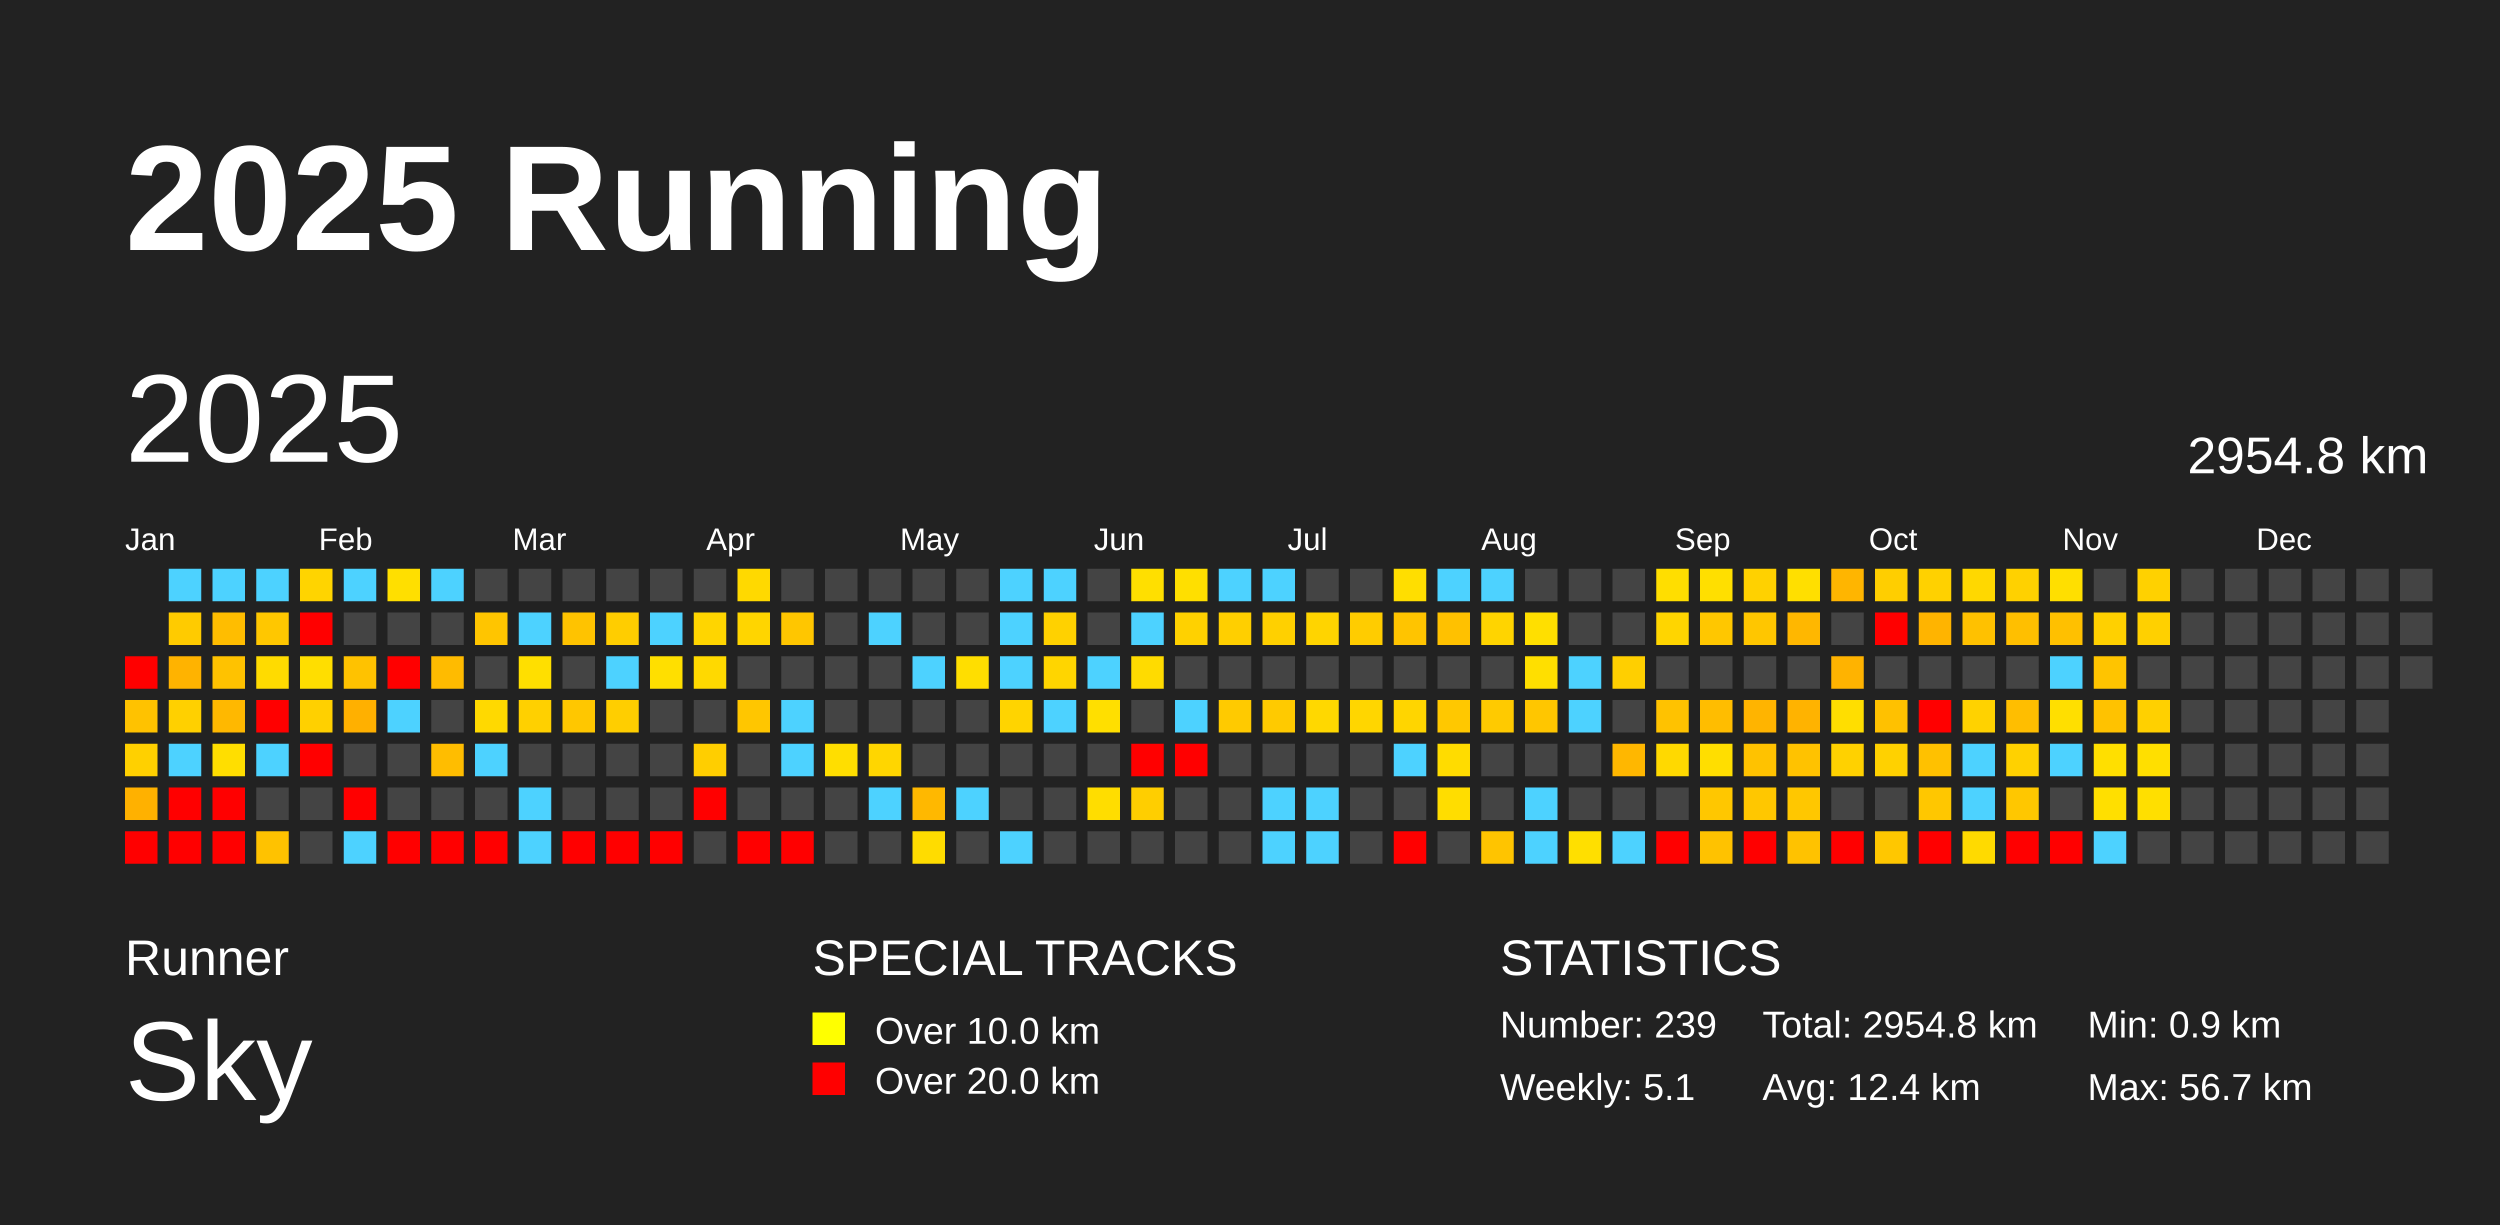
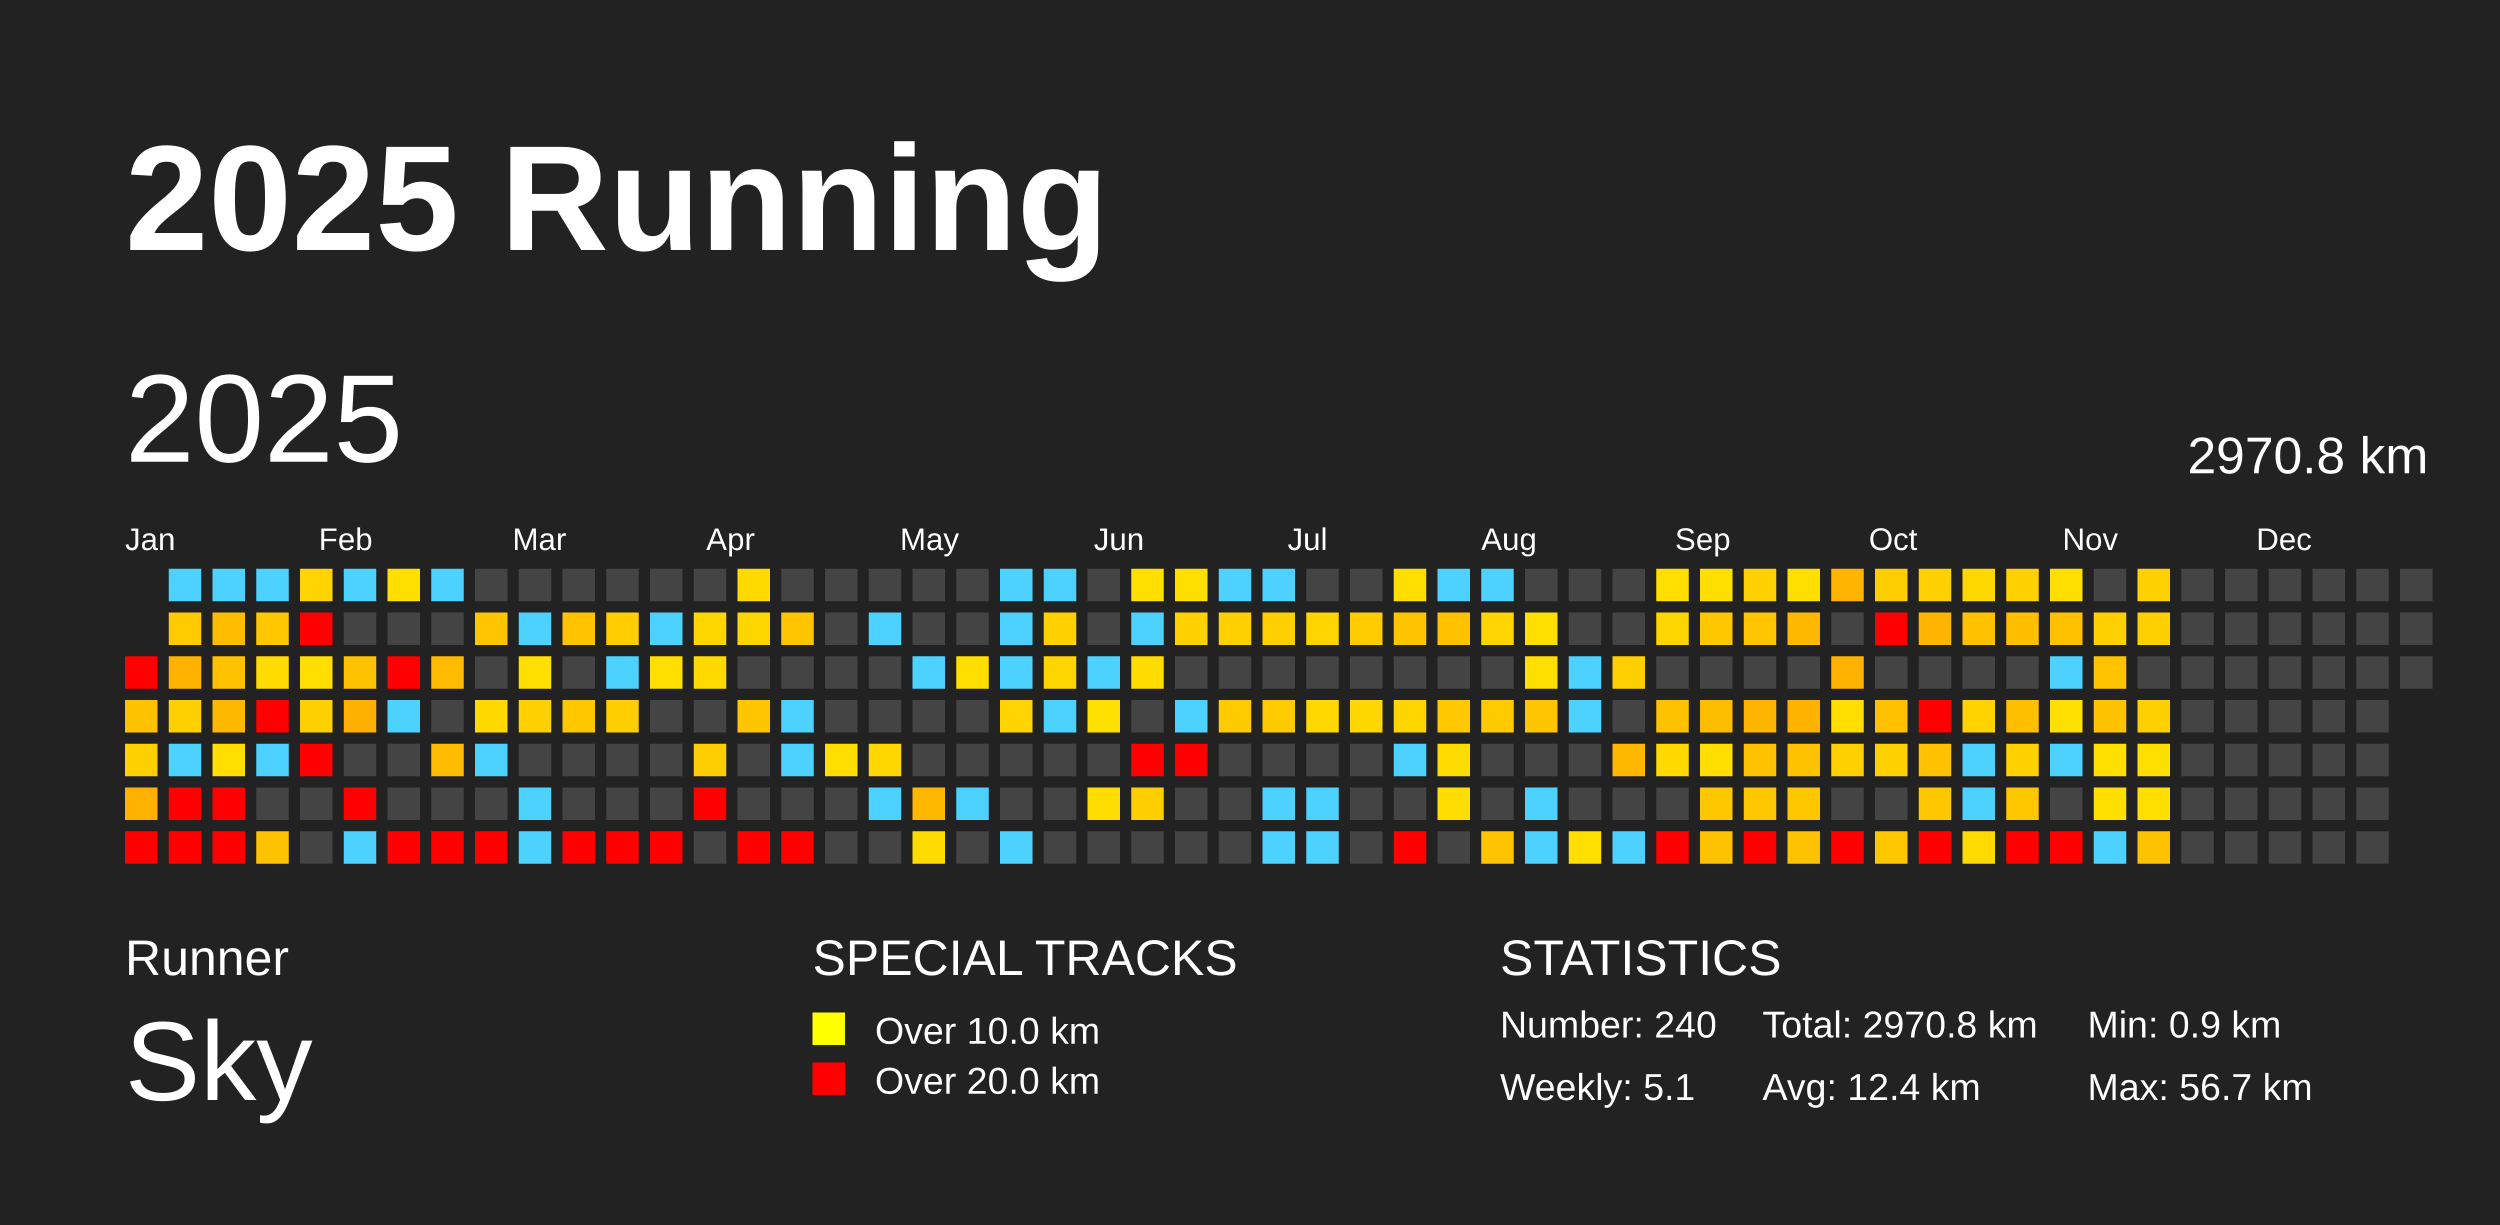
<svg xmlns="http://www.w3.org/2000/svg" baseProfile="full" height="98mm" version="1.1" viewBox="0,0,200,98" width="200mm">
  <defs />
  <rect fill="#222222" height="98" width="200" x="0" y="0" />
  <text fill="#FFFFFF" style="font-size:12px; font-family:Arial; font-weight:bold;" x="10" y="20">2025 Running</text>
  <text fill="#FFFFFF" style="font-size:4px; font-family:Arial" x="10" y="78">Runner</text>
  <text fill="#FFFFFF" style="font-size:9px; font-family:Arial" x="10" y="88">Sky</text>
  <text fill="#FFFFFF" style="font-size:4px; font-family:Arial" x="65" y="78">SPECIAL TRACKS</text>
  <rect fill="yellow" height="2.6" width="2.6" x="65" y="81" />
  <text fill="#FFFFFF" style="font-size:3px; font-family:Arial" x="70" y="83.5">Over 10.0 km</text>
  <rect fill="red" height="2.6" width="2.6" x="65" y="85" />
  <text fill="#FFFFFF" style="font-size:3px; font-family:Arial" x="70" y="87.5">Over 20.0 km</text>
  <text fill="#FFFFFF" style="font-size:4px; font-family:Arial" x="120" y="78">STATISTICS</text>
-   <text fill="#FFFFFF" style="font-size:3px; font-family:Arial" x="120" y="83">Number: 239</text>
+   <text fill="#FFFFFF" style="font-size:3px; font-family:Arial" x="120" y="83">Number: 240</text>
  <text fill="#FFFFFF" style="font-size:3px; font-family:Arial" x="120" y="88">Weekly: 5.1</text>
-   <text fill="#FFFFFF" style="font-size:3px; font-family:Arial" x="141" y="83">Total: 2954.8 km</text>
+   <text fill="#FFFFFF" style="font-size:3px; font-family:Arial" x="141" y="83">Total: 2970.8 km</text>
  <text fill="#FFFFFF" style="font-size:3px; font-family:Arial" x="141" y="88">Avg: 12.4 km</text>
  <text fill="#FFFFFF" style="font-size:3px; font-family:Arial" x="167" y="83">Min: 0.9 km</text>
  <text fill="#FFFFFF" style="font-size:3px; font-family:Arial" x="167" y="88">Max: 56.7 km</text>
  <text dominant-baseline="hanging" fill="#FFFFFF" style="font-size:10.0px; font-family:Arial;" x="10" y="30">2025</text>
-   <text dominant-baseline="hanging" fill="#FFFFFF" style="font-size:4.125px; font-family:Arial;" x="175" y="35">2954.8 km</text>
+   <text dominant-baseline="hanging" fill="#FFFFFF" style="font-size:4.125px; font-family:Arial;" x="175" y="35">2970.8 km</text>
  <text fill="#FFFFFF" style="font-size:2.5px; font-family:Arial" x="10.0" y="44">Jan</text>
  <text fill="#FFFFFF" style="font-size:2.5px; font-family:Arial" x="25.5" y="44">Feb</text>
  <text fill="#FFFFFF" style="font-size:2.5px; font-family:Arial" x="41.0" y="44">Mar</text>
  <text fill="#FFFFFF" style="font-size:2.5px; font-family:Arial" x="56.5" y="44">Apr</text>
  <text fill="#FFFFFF" style="font-size:2.5px; font-family:Arial" x="72.0" y="44">May</text>
  <text fill="#FFFFFF" style="font-size:2.5px; font-family:Arial" x="87.5" y="44">Jun</text>
  <text fill="#FFFFFF" style="font-size:2.5px; font-family:Arial" x="103.0" y="44">Jul</text>
  <text fill="#FFFFFF" style="font-size:2.5px; font-family:Arial" x="118.5" y="44">Aug</text>
  <text fill="#FFFFFF" style="font-size:2.5px; font-family:Arial" x="134.0" y="44">Sep</text>
  <text fill="#FFFFFF" style="font-size:2.5px; font-family:Arial" x="149.5" y="44">Oct</text>
  <text fill="#FFFFFF" style="font-size:2.5px; font-family:Arial" x="165.0" y="44">Nov</text>
  <text fill="#FFFFFF" style="font-size:2.5px; font-family:Arial" x="180.5" y="44">Dec</text>
  <rect fill="red" height="2.6" width="2.6" x="10.0" y="52.5" />
  <rect fill="#ffc200" height="2.6" width="2.6" x="10.0" y="56.0" />
  <rect fill="#ffd000" height="2.6" width="2.6" x="10.0" y="59.5" />
  <rect fill="#ffb100" height="2.6" width="2.6" x="10.0" y="63.0" />
  <rect fill="red" height="2.6" width="2.6" x="10.0" y="66.5" />
  <rect fill="#4dd2ff" height="2.6" width="2.6" x="13.5" y="45.5" />
  <rect fill="#ffcb00" height="2.6" width="2.6" x="13.5" y="49.0" />
  <rect fill="#ffb300" height="2.6" width="2.6" x="13.5" y="52.5" />
  <rect fill="#ffd000" height="2.6" width="2.6" x="13.5" y="56.0" />
  <rect fill="#4dd2ff" height="2.6" width="2.6" x="13.5" y="59.5" />
  <rect fill="red" height="2.6" width="2.6" x="13.5" y="63.0" />
  <rect fill="red" height="2.6" width="2.6" x="13.5" y="66.5" />
  <rect fill="#4dd2ff" height="2.6" width="2.6" x="17.0" y="45.5" />
  <rect fill="#ffbd00" height="2.6" width="2.6" x="17.0" y="49.0" />
  <rect fill="#ffc200" height="2.6" width="2.6" x="17.0" y="52.5" />
  <rect fill="#ffb800" height="2.6" width="2.6" x="17.0" y="56.0" />
  <rect fill="#ffde00" height="2.6" width="2.6" x="17.0" y="59.5" />
  <rect fill="red" height="2.6" width="2.6" x="17.0" y="63.0" />
  <rect fill="red" height="2.6" width="2.6" x="17.0" y="66.5" />
  <rect fill="#4dd2ff" height="2.6" width="2.6" x="20.5" y="45.5" />
  <rect fill="#ffc700" height="2.6" width="2.6" x="20.5" y="49.0" />
  <rect fill="#ffdb00" height="2.6" width="2.6" x="20.5" y="52.5" />
  <rect fill="red" height="2.6" width="2.6" x="20.5" y="56.0" />
  <rect fill="#4dd2ff" height="2.6" width="2.6" x="20.5" y="59.5" />
  <rect fill="#444444" height="2.6" width="2.6" x="20.5" y="63.0" />
  <rect fill="#ffc200" height="2.6" width="2.6" x="20.5" y="66.5" />
  <rect fill="#ffd400" height="2.6" width="2.6" x="24.0" y="45.5" />
  <rect fill="red" height="2.6" width="2.6" x="24.0" y="49.0" />
  <rect fill="#ffde00" height="2.6" width="2.6" x="24.0" y="52.5" />
  <rect fill="#ffd000" height="2.6" width="2.6" x="24.0" y="56.0" />
  <rect fill="red" height="2.6" width="2.6" x="24.0" y="59.5" />
  <rect fill="#444444" height="2.6" width="2.6" x="24.0" y="63.0" />
  <rect fill="#444444" height="2.6" width="2.6" x="24.0" y="66.5" />
  <rect fill="#4dd2ff" height="2.6" width="2.6" x="27.5" y="45.5" />
  <rect fill="#444444" height="2.6" width="2.6" x="27.5" y="49.0" />
  <rect fill="#ffc200" height="2.6" width="2.6" x="27.5" y="52.5" />
  <rect fill="#ffb000" height="2.6" width="2.6" x="27.5" y="56.0" />
  <rect fill="#444444" height="2.6" width="2.6" x="27.5" y="59.5" />
  <rect fill="red" height="2.6" width="2.6" x="27.5" y="63.0" />
  <rect fill="#4dd2ff" height="2.6" width="2.6" x="27.5" y="66.5" />
  <rect fill="#ffdf00" height="2.6" width="2.6" x="31.0" y="45.5" />
  <rect fill="#444444" height="2.6" width="2.6" x="31.0" y="49.0" />
  <rect fill="red" height="2.6" width="2.6" x="31.0" y="52.5" />
  <rect fill="#4dd2ff" height="2.6" width="2.6" x="31.0" y="56.0" />
  <rect fill="#444444" height="2.6" width="2.6" x="31.0" y="59.5" />
  <rect fill="#444444" height="2.6" width="2.6" x="31.0" y="63.0" />
  <rect fill="red" height="2.6" width="2.6" x="31.0" y="66.5" />
  <rect fill="#4dd2ff" height="2.6" width="2.6" x="34.5" y="45.5" />
  <rect fill="#444444" height="2.6" width="2.6" x="34.5" y="49.0" />
  <rect fill="#ffbb00" height="2.6" width="2.6" x="34.5" y="52.5" />
  <rect fill="#444444" height="2.6" width="2.6" x="34.5" y="56.0" />
  <rect fill="#ffbd00" height="2.6" width="2.6" x="34.5" y="59.5" />
  <rect fill="#444444" height="2.6" width="2.6" x="34.5" y="63.0" />
  <rect fill="red" height="2.6" width="2.6" x="34.5" y="66.5" />
  <rect fill="#444444" height="2.6" width="2.6" x="38.0" y="45.5" />
  <rect fill="#ffc500" height="2.6" width="2.6" x="38.0" y="49.0" />
  <rect fill="#444444" height="2.6" width="2.6" x="38.0" y="52.5" />
  <rect fill="#ffd900" height="2.6" width="2.6" x="38.0" y="56.0" />
  <rect fill="#4dd2ff" height="2.6" width="2.6" x="38.0" y="59.5" />
  <rect fill="#444444" height="2.6" width="2.6" x="38.0" y="63.0" />
  <rect fill="red" height="2.6" width="2.6" x="38.0" y="66.5" />
  <rect fill="#444444" height="2.6" width="2.6" x="41.5" y="45.5" />
  <rect fill="#4dd2ff" height="2.6" width="2.6" x="41.5" y="49.0" />
  <rect fill="#ffdf00" height="2.6" width="2.6" x="41.5" y="52.5" />
  <rect fill="#ffd000" height="2.6" width="2.6" x="41.5" y="56.0" />
  <rect fill="#444444" height="2.6" width="2.6" x="41.5" y="59.5" />
  <rect fill="#4dd2ff" height="2.6" width="2.6" x="41.5" y="63.0" />
  <rect fill="#4dd2ff" height="2.6" width="2.6" x="41.5" y="66.5" />
  <rect fill="#444444" height="2.6" width="2.6" x="45.0" y="45.5" />
  <rect fill="#ffc300" height="2.6" width="2.6" x="45.0" y="49.0" />
  <rect fill="#444444" height="2.6" width="2.6" x="45.0" y="52.5" />
  <rect fill="#ffc700" height="2.6" width="2.6" x="45.0" y="56.0" />
  <rect fill="#444444" height="2.6" width="2.6" x="45.0" y="59.5" />
  <rect fill="#444444" height="2.6" width="2.6" x="45.0" y="63.0" />
  <rect fill="red" height="2.6" width="2.6" x="45.0" y="66.5" />
  <rect fill="#444444" height="2.6" width="2.6" x="48.5" y="45.5" />
  <rect fill="#ffcd00" height="2.6" width="2.6" x="48.5" y="49.0" />
  <rect fill="#4dd2ff" height="2.6" width="2.6" x="48.5" y="52.5" />
  <rect fill="#ffce00" height="2.6" width="2.6" x="48.5" y="56.0" />
  <rect fill="#444444" height="2.6" width="2.6" x="48.5" y="59.5" />
  <rect fill="#444444" height="2.6" width="2.6" x="48.5" y="63.0" />
  <rect fill="red" height="2.6" width="2.6" x="48.5" y="66.5" />
  <rect fill="#444444" height="2.6" width="2.6" x="52.0" y="45.5" />
  <rect fill="#4dd2ff" height="2.6" width="2.6" x="52.0" y="49.0" />
  <rect fill="#ffdf00" height="2.6" width="2.6" x="52.0" y="52.5" />
  <rect fill="#444444" height="2.6" width="2.6" x="52.0" y="56.0" />
  <rect fill="#444444" height="2.6" width="2.6" x="52.0" y="59.5" />
  <rect fill="#444444" height="2.6" width="2.6" x="52.0" y="63.0" />
  <rect fill="red" height="2.6" width="2.6" x="52.0" y="66.5" />
  <rect fill="#444444" height="2.6" width="2.6" x="55.5" y="45.5" />
  <rect fill="#ffd500" height="2.6" width="2.6" x="55.5" y="49.0" />
  <rect fill="#ffd900" height="2.6" width="2.6" x="55.5" y="52.5" />
  <rect fill="#444444" height="2.6" width="2.6" x="55.5" y="56.0" />
  <rect fill="#ffce00" height="2.6" width="2.6" x="55.5" y="59.5" />
  <rect fill="red" height="2.6" width="2.6" x="55.5" y="63.0" />
  <rect fill="#444444" height="2.6" width="2.6" x="55.5" y="66.5" />
  <rect fill="#ffd900" height="2.6" width="2.6" x="59.0" y="45.5" />
  <rect fill="#ffd500" height="2.6" width="2.6" x="59.0" y="49.0" />
  <rect fill="#444444" height="2.6" width="2.6" x="59.0" y="52.5" />
  <rect fill="#ffc600" height="2.6" width="2.6" x="59.0" y="56.0" />
  <rect fill="#444444" height="2.6" width="2.6" x="59.0" y="59.5" />
  <rect fill="#444444" height="2.6" width="2.6" x="59.0" y="63.0" />
  <rect fill="red" height="2.6" width="2.6" x="59.0" y="66.5" />
  <rect fill="#444444" height="2.6" width="2.6" x="62.5" y="45.5" />
  <rect fill="#ffc600" height="2.6" width="2.6" x="62.5" y="49.0" />
  <rect fill="#444444" height="2.6" width="2.6" x="62.5" y="52.5" />
  <rect fill="#4dd2ff" height="2.6" width="2.6" x="62.5" y="56.0" />
  <rect fill="#4dd2ff" height="2.6" width="2.6" x="62.5" y="59.5" />
  <rect fill="#444444" height="2.6" width="2.6" x="62.5" y="63.0" />
  <rect fill="red" height="2.6" width="2.6" x="62.5" y="66.5" />
  <rect fill="#444444" height="2.6" width="2.6" x="66.0" y="45.5" />
  <rect fill="#444444" height="2.6" width="2.6" x="66.0" y="49.0" />
  <rect fill="#444444" height="2.6" width="2.6" x="66.0" y="52.5" />
  <rect fill="#444444" height="2.6" width="2.6" x="66.0" y="56.0" />
  <rect fill="#ffde00" height="2.6" width="2.6" x="66.0" y="59.5" />
  <rect fill="#444444" height="2.6" width="2.6" x="66.0" y="63.0" />
  <rect fill="#444444" height="2.6" width="2.6" x="66.0" y="66.5" />
  <rect fill="#444444" height="2.6" width="2.6" x="69.5" y="45.5" />
  <rect fill="#4dd2ff" height="2.6" width="2.6" x="69.5" y="49.0" />
  <rect fill="#444444" height="2.6" width="2.6" x="69.5" y="52.5" />
  <rect fill="#444444" height="2.6" width="2.6" x="69.5" y="56.0" />
  <rect fill="#ffd600" height="2.6" width="2.6" x="69.5" y="59.5" />
  <rect fill="#4dd2ff" height="2.6" width="2.6" x="69.5" y="63.0" />
  <rect fill="#444444" height="2.6" width="2.6" x="69.5" y="66.5" />
  <rect fill="#444444" height="2.6" width="2.6" x="73.0" y="45.5" />
  <rect fill="#444444" height="2.6" width="2.6" x="73.0" y="49.0" />
  <rect fill="#4dd2ff" height="2.6" width="2.6" x="73.0" y="52.5" />
  <rect fill="#444444" height="2.6" width="2.6" x="73.0" y="56.0" />
  <rect fill="#444444" height="2.6" width="2.6" x="73.0" y="59.5" />
  <rect fill="#ffb800" height="2.6" width="2.6" x="73.0" y="63.0" />
  <rect fill="#ffdc00" height="2.6" width="2.6" x="73.0" y="66.5" />
  <rect fill="#444444" height="2.6" width="2.6" x="76.5" y="45.5" />
  <rect fill="#444444" height="2.6" width="2.6" x="76.5" y="49.0" />
  <rect fill="#ffde00" height="2.6" width="2.6" x="76.5" y="52.5" />
  <rect fill="#444444" height="2.6" width="2.6" x="76.5" y="56.0" />
  <rect fill="#444444" height="2.6" width="2.6" x="76.5" y="59.5" />
  <rect fill="#4dd2ff" height="2.6" width="2.6" x="76.5" y="63.0" />
  <rect fill="#444444" height="2.6" width="2.6" x="76.5" y="66.5" />
  <rect fill="#4dd2ff" height="2.6" width="2.6" x="80.0" y="45.5" />
  <rect fill="#4dd2ff" height="2.6" width="2.6" x="80.0" y="49.0" />
  <rect fill="#4dd2ff" height="2.6" width="2.6" x="80.0" y="52.5" />
  <rect fill="#ffd400" height="2.6" width="2.6" x="80.0" y="56.0" />
  <rect fill="#444444" height="2.6" width="2.6" x="80.0" y="59.5" />
  <rect fill="#444444" height="2.6" width="2.6" x="80.0" y="63.0" />
  <rect fill="#4dd2ff" height="2.6" width="2.6" x="80.0" y="66.5" />
  <rect fill="#4dd2ff" height="2.6" width="2.6" x="83.5" y="45.5" />
  <rect fill="#ffd100" height="2.6" width="2.6" x="83.5" y="49.0" />
  <rect fill="#ffd500" height="2.6" width="2.6" x="83.5" y="52.5" />
  <rect fill="#4dd2ff" height="2.6" width="2.6" x="83.5" y="56.0" />
  <rect fill="#444444" height="2.6" width="2.6" x="83.5" y="59.5" />
  <rect fill="#444444" height="2.6" width="2.6" x="83.5" y="63.0" />
  <rect fill="#444444" height="2.6" width="2.6" x="83.5" y="66.5" />
  <rect fill="#444444" height="2.6" width="2.6" x="87.0" y="45.5" />
  <rect fill="#444444" height="2.6" width="2.6" x="87.0" y="49.0" />
  <rect fill="#4dd2ff" height="2.6" width="2.6" x="87.0" y="52.5" />
  <rect fill="#ffdf00" height="2.6" width="2.6" x="87.0" y="56.0" />
  <rect fill="#444444" height="2.6" width="2.6" x="87.0" y="59.5" />
  <rect fill="#ffdd00" height="2.6" width="2.6" x="87.0" y="63.0" />
  <rect fill="#444444" height="2.6" width="2.6" x="87.0" y="66.5" />
  <rect fill="#ffdf00" height="2.6" width="2.6" x="90.5" y="45.5" />
  <rect fill="#4dd2ff" height="2.6" width="2.6" x="90.5" y="49.0" />
  <rect fill="#ffdb00" height="2.6" width="2.6" x="90.5" y="52.5" />
  <rect fill="#444444" height="2.6" width="2.6" x="90.5" y="56.0" />
  <rect fill="red" height="2.6" width="2.6" x="90.5" y="59.5" />
  <rect fill="#ffce00" height="2.6" width="2.6" x="90.5" y="63.0" />
  <rect fill="#444444" height="2.6" width="2.6" x="90.5" y="66.5" />
  <rect fill="#ffdf00" height="2.6" width="2.6" x="94.0" y="45.5" />
  <rect fill="#ffd100" height="2.6" width="2.6" x="94.0" y="49.0" />
  <rect fill="#444444" height="2.6" width="2.6" x="94.0" y="52.5" />
  <rect fill="#4dd2ff" height="2.6" width="2.6" x="94.0" y="56.0" />
  <rect fill="red" height="2.6" width="2.6" x="94.0" y="59.5" />
  <rect fill="#444444" height="2.6" width="2.6" x="94.0" y="63.0" />
  <rect fill="#444444" height="2.6" width="2.6" x="94.0" y="66.5" />
  <rect fill="#4dd2ff" height="2.6" width="2.6" x="97.5" y="45.5" />
  <rect fill="#ffcf00" height="2.6" width="2.6" x="97.5" y="49.0" />
  <rect fill="#444444" height="2.6" width="2.6" x="97.5" y="52.5" />
  <rect fill="#ffca00" height="2.6" width="2.6" x="97.5" y="56.0" />
  <rect fill="#444444" height="2.6" width="2.6" x="97.5" y="59.5" />
  <rect fill="#444444" height="2.6" width="2.6" x="97.5" y="63.0" />
  <rect fill="#444444" height="2.6" width="2.6" x="97.5" y="66.5" />
  <rect fill="#4dd2ff" height="2.6" width="2.6" x="101.0" y="45.5" />
  <rect fill="#ffd000" height="2.6" width="2.6" x="101.0" y="49.0" />
  <rect fill="#444444" height="2.6" width="2.6" x="101.0" y="52.5" />
  <rect fill="#ffca00" height="2.6" width="2.6" x="101.0" y="56.0" />
  <rect fill="#444444" height="2.6" width="2.6" x="101.0" y="59.5" />
  <rect fill="#4dd2ff" height="2.6" width="2.6" x="101.0" y="63.0" />
  <rect fill="#4dd2ff" height="2.6" width="2.6" x="101.0" y="66.5" />
  <rect fill="#444444" height="2.6" width="2.6" x="104.5" y="45.5" />
  <rect fill="#ffd400" height="2.6" width="2.6" x="104.5" y="49.0" />
  <rect fill="#444444" height="2.6" width="2.6" x="104.5" y="52.5" />
  <rect fill="#ffd800" height="2.6" width="2.6" x="104.5" y="56.0" />
  <rect fill="#444444" height="2.6" width="2.6" x="104.5" y="59.5" />
  <rect fill="#4dd2ff" height="2.6" width="2.6" x="104.5" y="63.0" />
  <rect fill="#4dd2ff" height="2.6" width="2.6" x="104.5" y="66.5" />
  <rect fill="#444444" height="2.6" width="2.6" x="108.0" y="45.5" />
  <rect fill="#ffcc00" height="2.6" width="2.6" x="108.0" y="49.0" />
  <rect fill="#444444" height="2.6" width="2.6" x="108.0" y="52.5" />
  <rect fill="#ffd600" height="2.6" width="2.6" x="108.0" y="56.0" />
  <rect fill="#444444" height="2.6" width="2.6" x="108.0" y="59.5" />
  <rect fill="#444444" height="2.6" width="2.6" x="108.0" y="63.0" />
  <rect fill="#444444" height="2.6" width="2.6" x="108.0" y="66.5" />
  <rect fill="#ffde00" height="2.6" width="2.6" x="111.5" y="45.5" />
  <rect fill="#ffc400" height="2.6" width="2.6" x="111.5" y="49.0" />
  <rect fill="#444444" height="2.6" width="2.6" x="111.5" y="52.5" />
  <rect fill="#ffd500" height="2.6" width="2.6" x="111.5" y="56.0" />
  <rect fill="#4dd2ff" height="2.6" width="2.6" x="111.5" y="59.5" />
  <rect fill="#444444" height="2.6" width="2.6" x="111.5" y="63.0" />
  <rect fill="red" height="2.6" width="2.6" x="111.5" y="66.5" />
  <rect fill="#4dd2ff" height="2.6" width="2.6" x="115.0" y="45.5" />
  <rect fill="#ffc100" height="2.6" width="2.6" x="115.0" y="49.0" />
  <rect fill="#444444" height="2.6" width="2.6" x="115.0" y="52.5" />
  <rect fill="#ffc800" height="2.6" width="2.6" x="115.0" y="56.0" />
  <rect fill="#ffdc00" height="2.6" width="2.6" x="115.0" y="59.5" />
  <rect fill="#ffdd00" height="2.6" width="2.6" x="115.0" y="63.0" />
  <rect fill="#444444" height="2.6" width="2.6" x="115.0" y="66.5" />
  <rect fill="#4dd2ff" height="2.6" width="2.6" x="118.5" y="45.5" />
  <rect fill="#ffd400" height="2.6" width="2.6" x="118.5" y="49.0" />
  <rect fill="#444444" height="2.6" width="2.6" x="118.5" y="52.5" />
  <rect fill="#ffca00" height="2.6" width="2.6" x="118.5" y="56.0" />
  <rect fill="#444444" height="2.6" width="2.6" x="118.5" y="59.5" />
  <rect fill="#444444" height="2.6" width="2.6" x="118.5" y="63.0" />
  <rect fill="#ffc400" height="2.6" width="2.6" x="118.5" y="66.5" />
  <rect fill="#444444" height="2.6" width="2.6" x="122.0" y="45.5" />
  <rect fill="#ffdf00" height="2.6" width="2.6" x="122.0" y="49.0" />
  <rect fill="#ffdf00" height="2.6" width="2.6" x="122.0" y="52.5" />
  <rect fill="#ffc600" height="2.6" width="2.6" x="122.0" y="56.0" />
  <rect fill="#444444" height="2.6" width="2.6" x="122.0" y="59.5" />
  <rect fill="#4dd2ff" height="2.6" width="2.6" x="122.0" y="63.0" />
  <rect fill="#4dd2ff" height="2.6" width="2.6" x="122.0" y="66.5" />
  <rect fill="#444444" height="2.6" width="2.6" x="125.5" y="45.5" />
  <rect fill="#444444" height="2.6" width="2.6" x="125.5" y="49.0" />
  <rect fill="#4dd2ff" height="2.6" width="2.6" x="125.5" y="52.5" />
  <rect fill="#4dd2ff" height="2.6" width="2.6" x="125.5" y="56.0" />
  <rect fill="#444444" height="2.6" width="2.6" x="125.5" y="59.5" />
  <rect fill="#444444" height="2.6" width="2.6" x="125.5" y="63.0" />
  <rect fill="#ffdf00" height="2.6" width="2.6" x="125.5" y="66.5" />
  <rect fill="#444444" height="2.6" width="2.6" x="129.0" y="45.5" />
  <rect fill="#444444" height="2.6" width="2.6" x="129.0" y="49.0" />
  <rect fill="#ffcf00" height="2.6" width="2.6" x="129.0" y="52.5" />
  <rect fill="#444444" height="2.6" width="2.6" x="129.0" y="56.0" />
  <rect fill="#ffb700" height="2.6" width="2.6" x="129.0" y="59.5" />
  <rect fill="#444444" height="2.6" width="2.6" x="129.0" y="63.0" />
  <rect fill="#4dd2ff" height="2.6" width="2.6" x="129.0" y="66.5" />
  <rect fill="#ffde00" height="2.6" width="2.6" x="132.5" y="45.5" />
  <rect fill="#ffd500" height="2.6" width="2.6" x="132.5" y="49.0" />
  <rect fill="#444444" height="2.6" width="2.6" x="132.5" y="52.5" />
  <rect fill="#ffc200" height="2.6" width="2.6" x="132.5" y="56.0" />
  <rect fill="#ffd900" height="2.6" width="2.6" x="132.5" y="59.5" />
  <rect fill="#444444" height="2.6" width="2.6" x="132.5" y="63.0" />
  <rect fill="red" height="2.6" width="2.6" x="132.5" y="66.5" />
  <rect fill="#ffdf00" height="2.6" width="2.6" x="136.0" y="45.5" />
  <rect fill="#ffc700" height="2.6" width="2.6" x="136.0" y="49.0" />
  <rect fill="#444444" height="2.6" width="2.6" x="136.0" y="52.5" />
  <rect fill="#ffbd00" height="2.6" width="2.6" x="136.0" y="56.0" />
  <rect fill="#ffde00" height="2.6" width="2.6" x="136.0" y="59.5" />
  <rect fill="#ffc700" height="2.6" width="2.6" x="136.0" y="63.0" />
  <rect fill="#ffc200" height="2.6" width="2.6" x="136.0" y="66.5" />
  <rect fill="#ffd100" height="2.6" width="2.6" x="139.5" y="45.5" />
  <rect fill="#ffc600" height="2.6" width="2.6" x="139.5" y="49.0" />
  <rect fill="#444444" height="2.6" width="2.6" x="139.5" y="52.5" />
  <rect fill="#ffb400" height="2.6" width="2.6" x="139.5" y="56.0" />
  <rect fill="#ffc200" height="2.6" width="2.6" x="139.5" y="59.5" />
  <rect fill="#ffc700" height="2.6" width="2.6" x="139.5" y="63.0" />
  <rect fill="red" height="2.6" width="2.6" x="139.5" y="66.5" />
  <rect fill="#ffdf00" height="2.6" width="2.6" x="143.0" y="45.5" />
  <rect fill="#ffb700" height="2.6" width="2.6" x="143.0" y="49.0" />
  <rect fill="#444444" height="2.6" width="2.6" x="143.0" y="52.5" />
  <rect fill="#ffb300" height="2.6" width="2.6" x="143.0" y="56.0" />
  <rect fill="#ffc200" height="2.6" width="2.6" x="143.0" y="59.5" />
  <rect fill="#ffc700" height="2.6" width="2.6" x="143.0" y="63.0" />
  <rect fill="#ffc200" height="2.6" width="2.6" x="143.0" y="66.5" />
  <rect fill="#ffb500" height="2.6" width="2.6" x="146.5" y="45.5" />
  <rect fill="#444444" height="2.6" width="2.6" x="146.5" y="49.0" />
  <rect fill="#ffb300" height="2.6" width="2.6" x="146.5" y="52.5" />
  <rect fill="#ffde00" height="2.6" width="2.6" x="146.5" y="56.0" />
  <rect fill="#ffd100" height="2.6" width="2.6" x="146.5" y="59.5" />
  <rect fill="#444444" height="2.6" width="2.6" x="146.5" y="63.0" />
  <rect fill="red" height="2.6" width="2.6" x="146.5" y="66.5" />
  <rect fill="#ffce00" height="2.6" width="2.6" x="150.0" y="45.5" />
  <rect fill="red" height="2.6" width="2.6" x="150.0" y="49.0" />
  <rect fill="#444444" height="2.6" width="2.6" x="150.0" y="52.5" />
  <rect fill="#ffc100" height="2.6" width="2.6" x="150.0" y="56.0" />
  <rect fill="#ffd100" height="2.6" width="2.6" x="150.0" y="59.5" />
  <rect fill="#444444" height="2.6" width="2.6" x="150.0" y="63.0" />
  <rect fill="#ffc700" height="2.6" width="2.6" x="150.0" y="66.5" />
  <rect fill="#ffd100" height="2.6" width="2.6" x="153.5" y="45.5" />
  <rect fill="#ffb400" height="2.6" width="2.6" x="153.5" y="49.0" />
  <rect fill="#444444" height="2.6" width="2.6" x="153.5" y="52.5" />
  <rect fill="red" height="2.6" width="2.6" x="153.5" y="56.0" />
  <rect fill="#ffc100" height="2.6" width="2.6" x="153.5" y="59.5" />
  <rect fill="#ffc700" height="2.6" width="2.6" x="153.5" y="63.0" />
  <rect fill="red" height="2.6" width="2.6" x="153.5" y="66.5" />
  <rect fill="#ffd800" height="2.6" width="2.6" x="157.0" y="45.5" />
  <rect fill="#ffc100" height="2.6" width="2.6" x="157.0" y="49.0" />
  <rect fill="#444444" height="2.6" width="2.6" x="157.0" y="52.5" />
  <rect fill="#ffd200" height="2.6" width="2.6" x="157.0" y="56.0" />
  <rect fill="#4dd2ff" height="2.6" width="2.6" x="157.0" y="59.5" />
  <rect fill="#4dd2ff" height="2.6" width="2.6" x="157.0" y="63.0" />
  <rect fill="#ffda00" height="2.6" width="2.6" x="157.0" y="66.5" />
  <rect fill="#ffd100" height="2.6" width="2.6" x="160.5" y="45.5" />
  <rect fill="#ffbf00" height="2.6" width="2.6" x="160.5" y="49.0" />
  <rect fill="#444444" height="2.6" width="2.6" x="160.5" y="52.5" />
  <rect fill="#ffbe00" height="2.6" width="2.6" x="160.5" y="56.0" />
  <rect fill="#ffd100" height="2.6" width="2.6" x="160.5" y="59.5" />
  <rect fill="#ffc700" height="2.6" width="2.6" x="160.5" y="63.0" />
  <rect fill="red" height="2.6" width="2.6" x="160.5" y="66.5" />
  <rect fill="#ffdf00" height="2.6" width="2.6" x="164.0" y="45.5" />
  <rect fill="#ffc000" height="2.6" width="2.6" x="164.0" y="49.0" />
  <rect fill="#4dd2ff" height="2.6" width="2.6" x="164.0" y="52.5" />
  <rect fill="#ffdf00" height="2.6" width="2.6" x="164.0" y="56.0" />
  <rect fill="#4dd2ff" height="2.6" width="2.6" x="164.0" y="59.5" />
  <rect fill="#444444" height="2.6" width="2.6" x="164.0" y="63.0" />
  <rect fill="red" height="2.6" width="2.6" x="164.0" y="66.5" />
  <rect fill="#444444" height="2.6" width="2.6" x="167.5" y="45.5" />
  <rect fill="#ffd000" height="2.6" width="2.6" x="167.5" y="49.0" />
  <rect fill="#ffc400" height="2.6" width="2.6" x="167.5" y="52.5" />
  <rect fill="#ffc200" height="2.6" width="2.6" x="167.5" y="56.0" />
  <rect fill="#ffdf00" height="2.6" width="2.6" x="167.5" y="59.5" />
  <rect fill="#ffdf00" height="2.6" width="2.6" x="167.5" y="63.0" />
  <rect fill="#4dd2ff" height="2.6" width="2.6" x="167.5" y="66.5" />
  <rect fill="#ffd100" height="2.6" width="2.6" x="171.0" y="45.5" />
  <rect fill="#ffd000" height="2.6" width="2.6" x="171.0" y="49.0" />
  <rect fill="#444444" height="2.6" width="2.6" x="171.0" y="52.5" />
  <rect fill="#ffd000" height="2.6" width="2.6" x="171.0" y="56.0" />
  <rect fill="#ffdf00" height="2.6" width="2.6" x="171.0" y="59.5" />
  <rect fill="#ffdf00" height="2.6" width="2.6" x="171.0" y="63.0" />
-   <rect fill="#444444" height="2.6" width="2.6" x="171.0" y="66.5" />
+   <rect fill="#ffc200" height="2.6" width="2.6" x="171.0" y="66.5" />
  <rect fill="#444444" height="2.6" width="2.6" x="174.5" y="45.5" />
  <rect fill="#444444" height="2.6" width="2.6" x="174.5" y="49.0" />
  <rect fill="#444444" height="2.6" width="2.6" x="174.5" y="52.5" />
  <rect fill="#444444" height="2.6" width="2.6" x="174.5" y="56.0" />
  <rect fill="#444444" height="2.6" width="2.6" x="174.5" y="59.5" />
  <rect fill="#444444" height="2.6" width="2.6" x="174.5" y="63.0" />
  <rect fill="#444444" height="2.6" width="2.6" x="174.5" y="66.5" />
  <rect fill="#444444" height="2.6" width="2.6" x="178.0" y="45.5" />
  <rect fill="#444444" height="2.6" width="2.6" x="178.0" y="49.0" />
  <rect fill="#444444" height="2.6" width="2.6" x="178.0" y="52.5" />
  <rect fill="#444444" height="2.6" width="2.6" x="178.0" y="56.0" />
  <rect fill="#444444" height="2.6" width="2.6" x="178.0" y="59.5" />
  <rect fill="#444444" height="2.6" width="2.6" x="178.0" y="63.0" />
  <rect fill="#444444" height="2.6" width="2.6" x="178.0" y="66.5" />
  <rect fill="#444444" height="2.6" width="2.6" x="181.5" y="45.5" />
  <rect fill="#444444" height="2.6" width="2.6" x="181.5" y="49.0" />
  <rect fill="#444444" height="2.6" width="2.6" x="181.5" y="52.5" />
  <rect fill="#444444" height="2.6" width="2.6" x="181.5" y="56.0" />
  <rect fill="#444444" height="2.6" width="2.6" x="181.5" y="59.5" />
  <rect fill="#444444" height="2.6" width="2.6" x="181.5" y="63.0" />
  <rect fill="#444444" height="2.6" width="2.6" x="181.5" y="66.5" />
  <rect fill="#444444" height="2.6" width="2.6" x="185.0" y="45.5" />
  <rect fill="#444444" height="2.6" width="2.6" x="185.0" y="49.0" />
  <rect fill="#444444" height="2.6" width="2.6" x="185.0" y="52.5" />
  <rect fill="#444444" height="2.6" width="2.6" x="185.0" y="56.0" />
  <rect fill="#444444" height="2.6" width="2.6" x="185.0" y="59.5" />
  <rect fill="#444444" height="2.6" width="2.6" x="185.0" y="63.0" />
  <rect fill="#444444" height="2.6" width="2.6" x="185.0" y="66.5" />
  <rect fill="#444444" height="2.6" width="2.6" x="188.5" y="45.5" />
  <rect fill="#444444" height="2.6" width="2.6" x="188.5" y="49.0" />
  <rect fill="#444444" height="2.6" width="2.6" x="188.5" y="52.5" />
  <rect fill="#444444" height="2.6" width="2.6" x="188.5" y="56.0" />
  <rect fill="#444444" height="2.6" width="2.6" x="188.5" y="59.5" />
  <rect fill="#444444" height="2.6" width="2.6" x="188.5" y="63.0" />
  <rect fill="#444444" height="2.6" width="2.6" x="188.5" y="66.5" />
  <rect fill="#444444" height="2.6" width="2.6" x="192.0" y="45.5" />
  <rect fill="#444444" height="2.6" width="2.6" x="192.0" y="49.0" />
  <rect fill="#444444" height="2.6" width="2.6" x="192.0" y="52.5" />
</svg>
